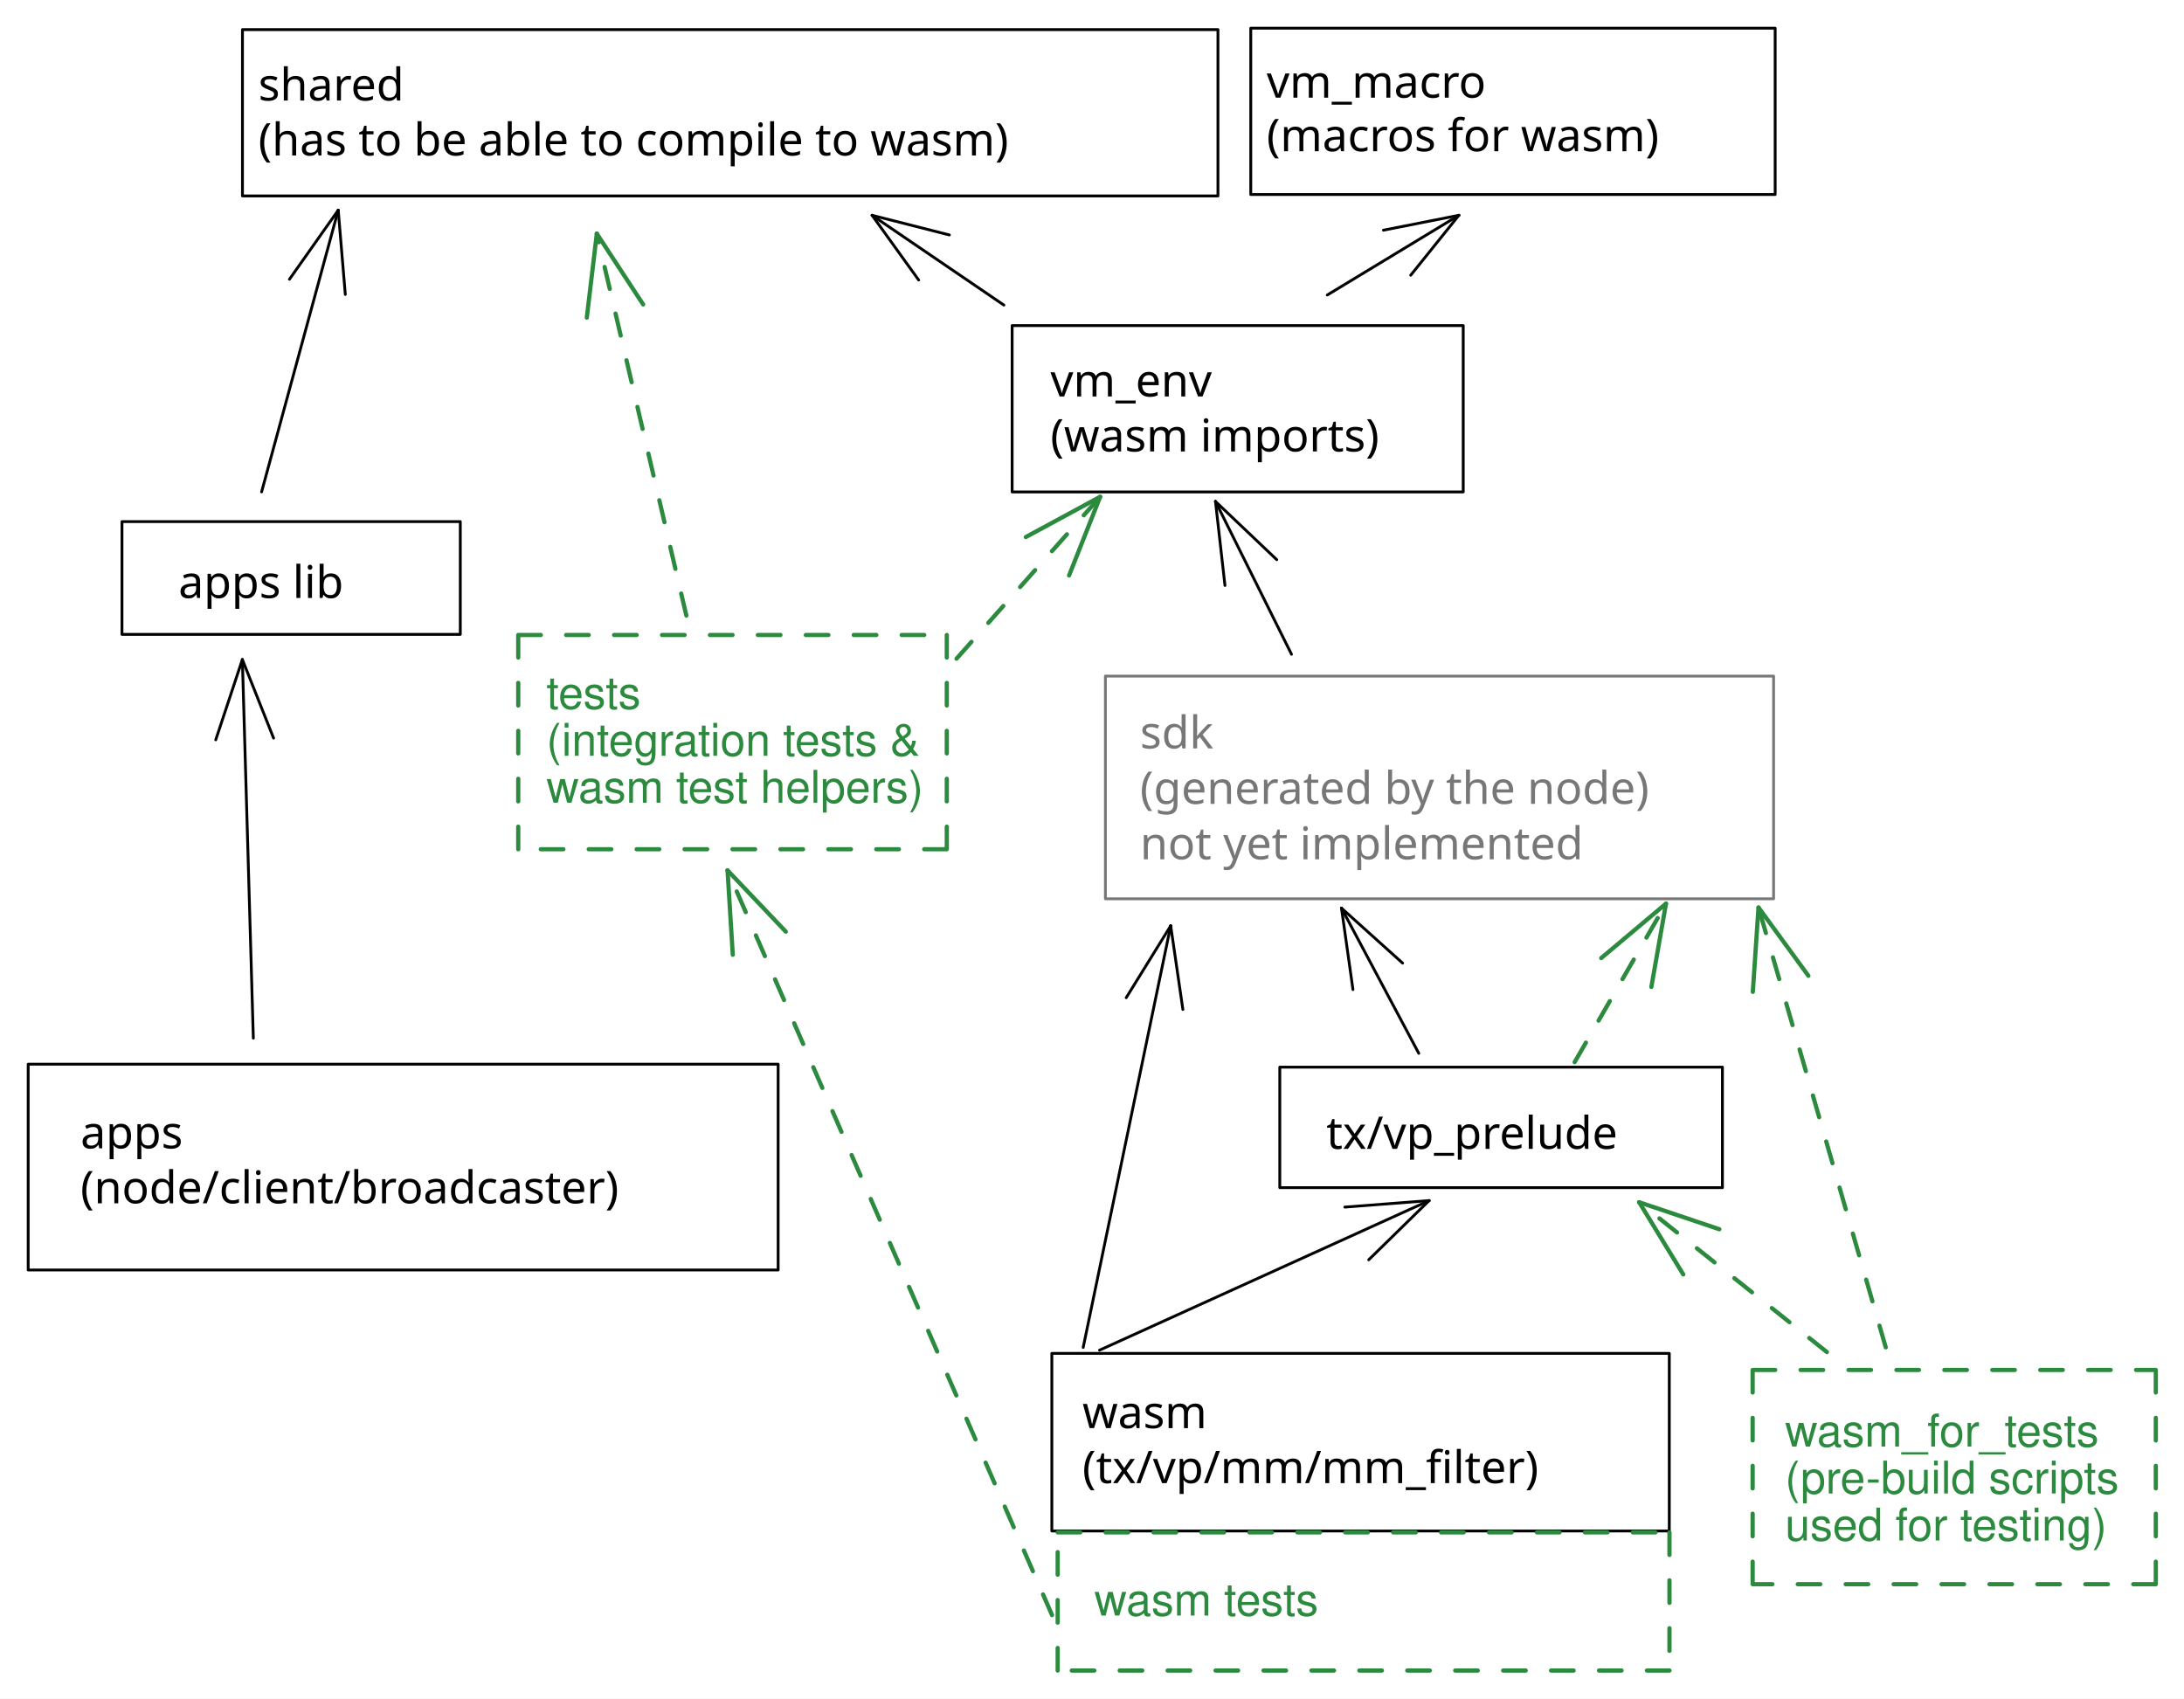
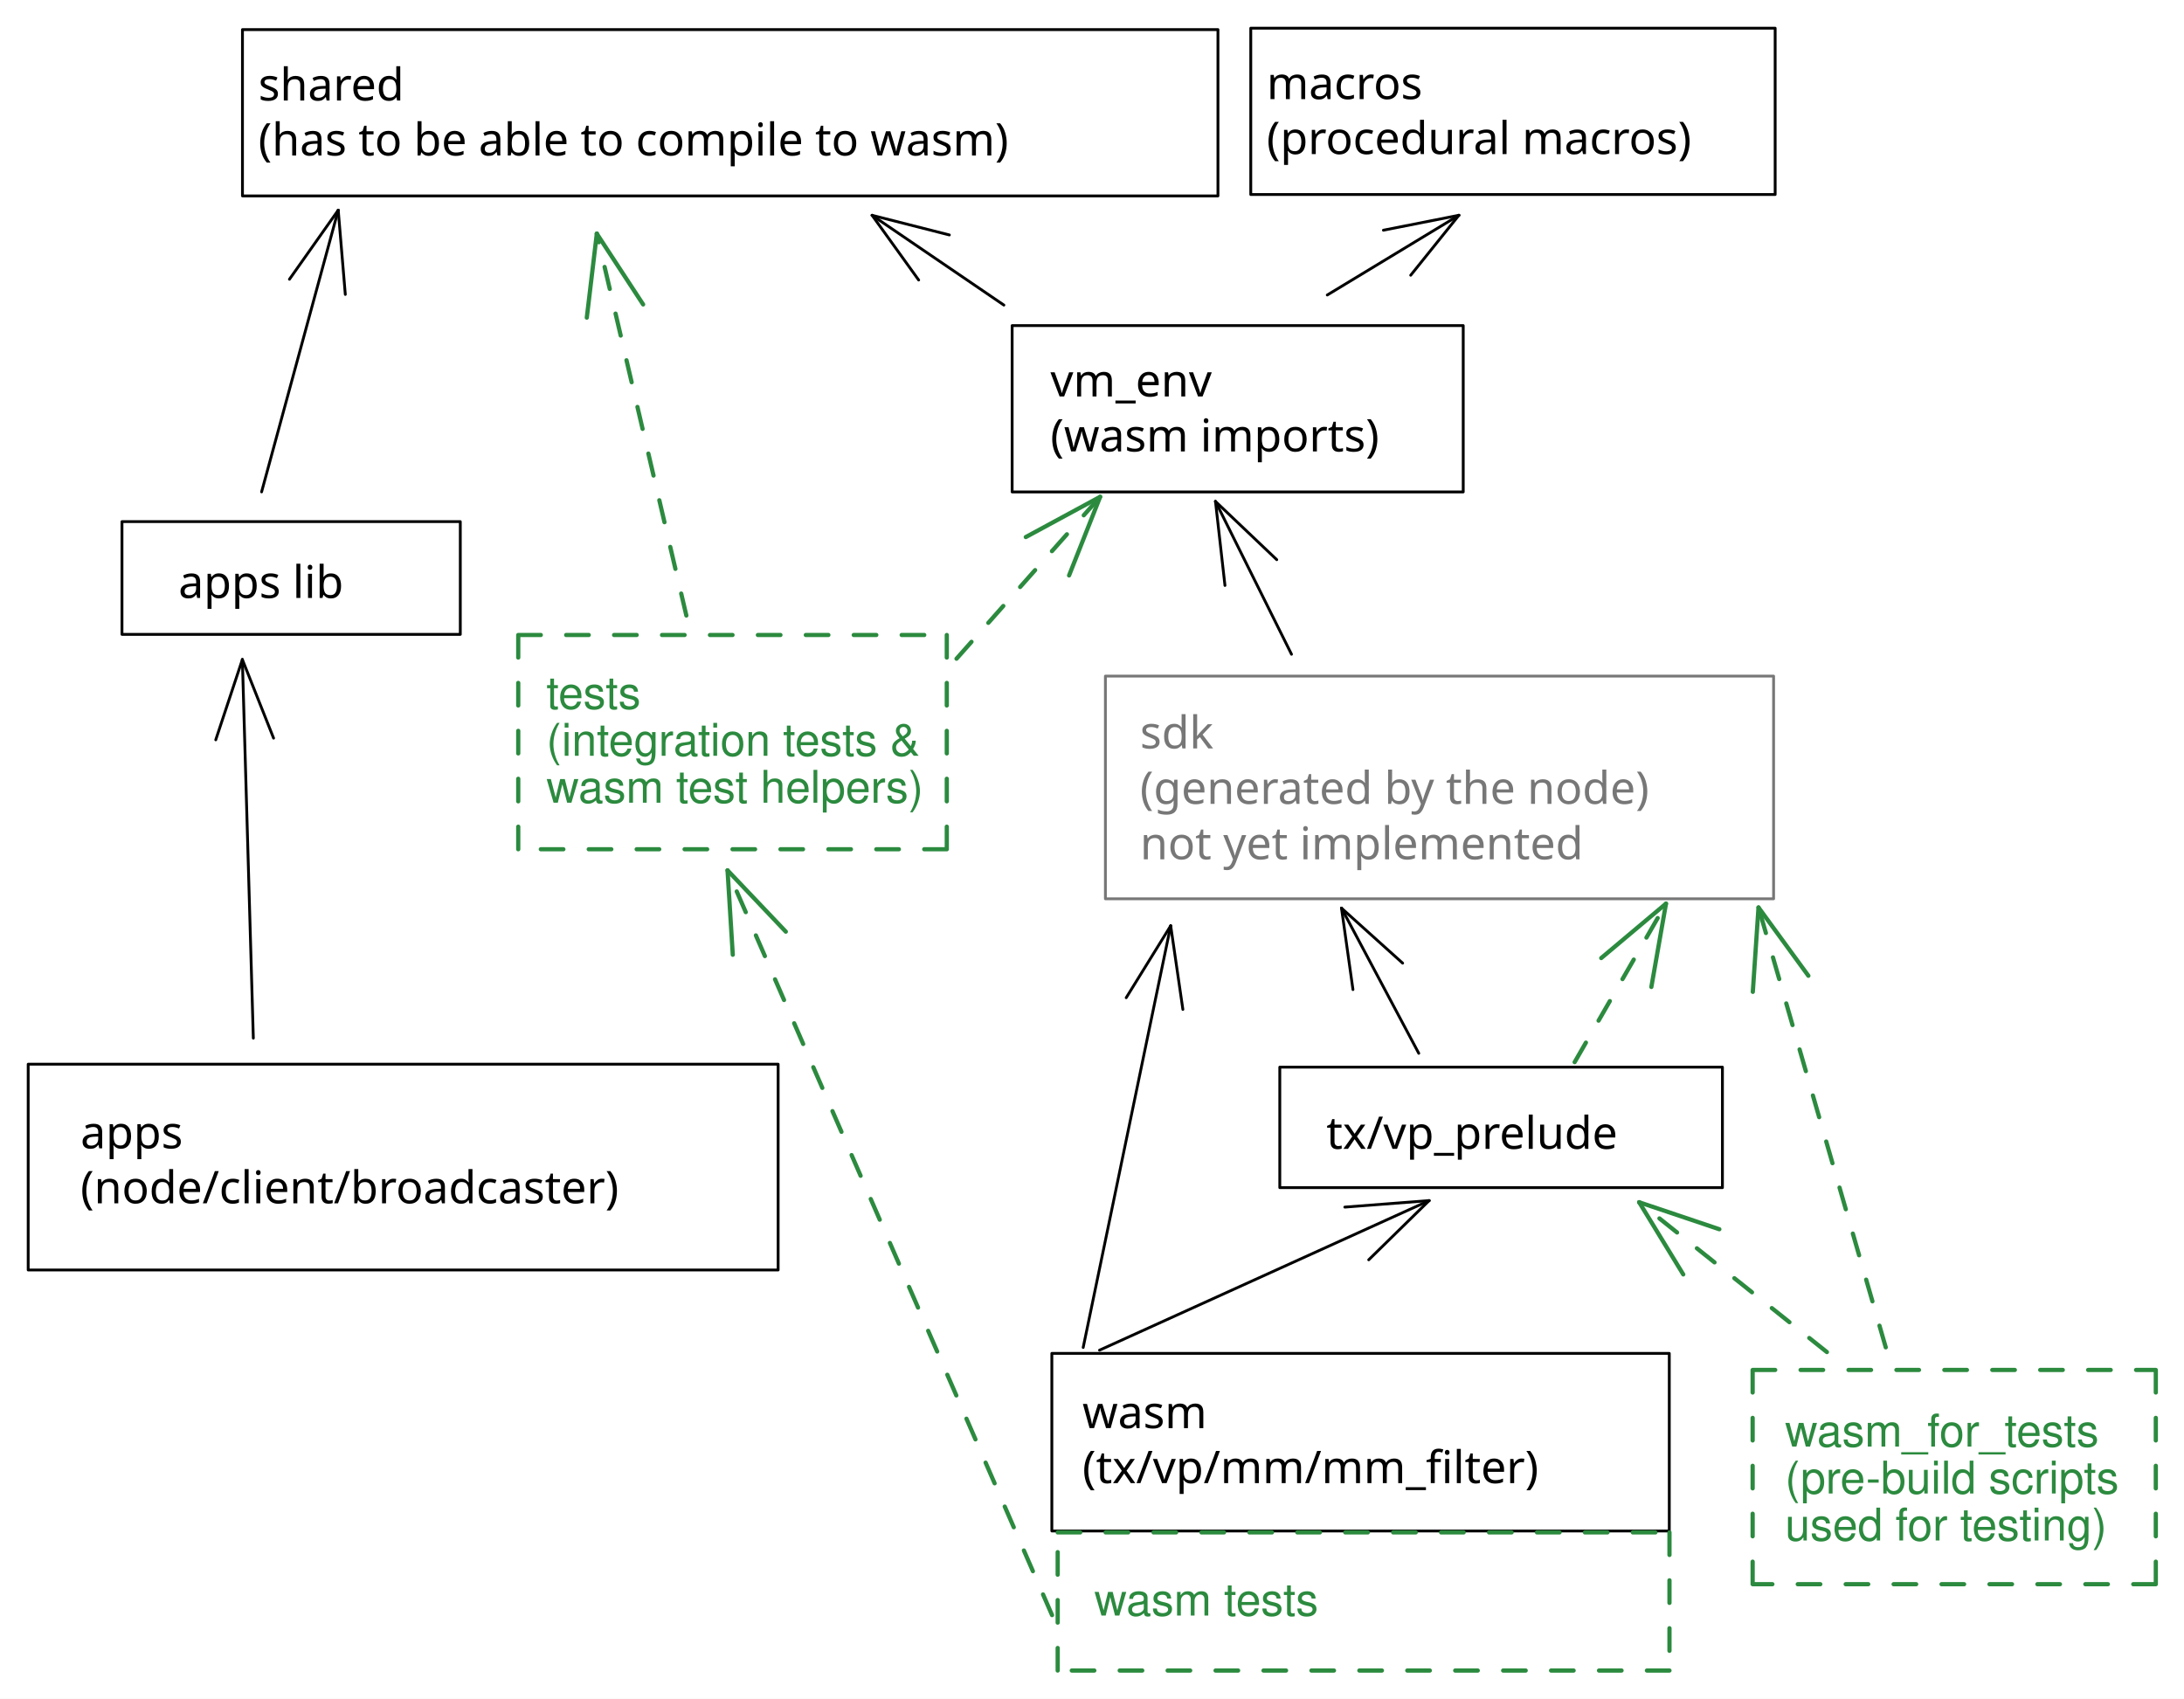
<svg xmlns="http://www.w3.org/2000/svg" version="1.1" viewBox="0 0 774.654 602.583" width="1549.308" height="1205.167">
  <defs>
    <style>
      @font-face {
        font-family: "Virgil";
        src: url("https://excalidraw.com/Virgil.woff2");
      }
      @font-face {
        font-family: "Cascadia";
        src: url("https://excalidraw.com/Cascadia.woff2");
      }
    </style>
  </defs>
  <rect x="0" y="0" width="774.654" height="602.583" fill="#ffffff" />
  <g stroke-linecap="round">
    <g transform="translate(356.0753 108.2235) rotate(0 -23.37449 -15.92374)">
      <path d="M0 0 C-7.79 -5.31, -38.96 -26.54, -46.75 -31.85 M0 0 C-7.79 -5.31, -38.96 -26.54, -46.75 -31.85" stroke="#000000" stroke-width="1" fill="none" />
    </g>
    <g transform="translate(356.0753 108.2235) rotate(0 -23.37449 -15.92374)">
      <path d="M-19.34 -24.88 C-24.96 -26.31, -30.57 -27.73, -46.75 -31.85 M-19.34 -24.88 C-26.66 -26.74, -33.98 -28.6, -46.75 -31.85" stroke="#000000" stroke-width="1" fill="none" />
    </g>
    <g transform="translate(356.0753 108.2235) rotate(0 -23.37449 -15.92374)">
      <path d="M-30.23 -8.89 C-33.62 -13.59, -37 -18.3, -46.75 -31.85 M-30.23 -8.89 C-34.64 -15.02, -39.06 -21.15, -46.75 -31.85" stroke="#000000" stroke-width="1" fill="none" />
    </g>
  </g>
  <g transform="translate(404.3658 249.8157) rotate(0 112.5 29.5)">
    <text x="0" y="15.667" font-family="Cascadia, Segoe UI Emoji" font-size="16px" fill="#0008" text-anchor="start" style="white-space: pre;" direction="ltr">sdk</text>
    <text x="0" y="35.333" font-family="Cascadia, Segoe UI Emoji" font-size="16px" fill="#0008" text-anchor="start" style="white-space: pre;" direction="ltr">(generated by the node) </text>
    <text x="0" y="55" font-family="Cascadia, Segoe UI Emoji" font-size="16px" fill="#0008" text-anchor="start" style="white-space: pre;" direction="ltr">not yet implemented</text>
  </g>
  <g stroke-linecap="round">
    <g transform="translate(89.85557 368.2644) rotate(0 -1.946559 -67.15396)">
      <path d="M0 0 C-0.65 -22.38, -3.24 -111.92, -3.89 -134.31 M0 0 C-0.65 -22.38, -3.24 -111.92, -3.89 -134.31" stroke="#000000" stroke-width="1" fill="none" />
    </g>
    <g transform="translate(89.85557 368.2644) rotate(0 -1.946559 -67.15396)">
      <path d="M7.18 -106.43 C3.6 -115.44, 0.02 -124.45, -3.89 -134.31 M7.18 -106.43 C3.06 -116.8, -1.06 -127.17, -3.89 -134.31" stroke="#000000" stroke-width="1" fill="none" />
    </g>
    <g transform="translate(89.85557 368.2644) rotate(0 -1.946559 -67.15396)">
      <path d="M-13.33 -105.83 C-10.28 -115.03, -7.23 -124.24, -3.89 -134.31 M-13.33 -105.83 C-9.82 -116.43, -6.31 -127.02, -3.89 -134.31" stroke="#000000" stroke-width="1" fill="none" />
    </g>
  </g>
  <g stroke-linecap="round" transform="translate(10 377.5) rotate(0 133 36.5)">
    <path d="M0 0 C85.3 0, 170.6 0, 266 0 M0 0 C73.98 0, 147.95 0, 266 0 M266 0 C266 14.91, 266 29.81, 266 73 M266 0 C266 24.81, 266 49.62, 266 73 M266 73 C170.17 73, 74.34 73, 0 73 M266 73 C179.02 73, 92.03 73, 0 73 M0 73 C0 52.03, 0 31.06, 0 0 M0 73 C0 57.58, 0 42.15, 0 0" stroke="#000000" stroke-width="1" fill="none" />
  </g>
  <g transform="translate(28.55373 391.851) rotate(0 117.5 19.5)">
    <text x="0" y="15.5" font-family="Cascadia, Segoe UI Emoji" font-size="16px" fill="#000000" text-anchor="start" style="white-space: pre;" direction="ltr">apps </text>
    <text x="0" y="35" font-family="Cascadia, Segoe UI Emoji" font-size="16px" fill="#000000" text-anchor="start" style="white-space: pre;" direction="ltr">(node/client/broadcaster)</text>
  </g>
  <g transform="translate(91.64598 20.14904) rotate(0 164 19.5)">
    <text x="0" y="15.5" font-family="Cascadia, Segoe UI Emoji" font-size="16px" fill="#000000" text-anchor="start" style="white-space: pre;" direction="ltr">shared</text>
    <text x="0" y="35" font-family="Cascadia, Segoe UI Emoji" font-size="16px" fill="#000000" text-anchor="start" style="white-space: pre;" direction="ltr">(has to be able to compile to wasm)</text>
  </g>
  <g transform="translate(383.9342 491.1063) rotate(0 94 19.5)">
    <text x="0" y="15.5" font-family="Cascadia, Segoe UI Emoji" font-size="16px" fill="#000000" text-anchor="start" style="white-space: pre;" direction="ltr">wasm</text>
    <text x="0" y="35" font-family="Cascadia, Segoe UI Emoji" font-size="16px" fill="#000000" text-anchor="start" style="white-space: pre;" direction="ltr">(tx/vp/mm/mm_filter)</text>
  </g>
  <g transform="translate(372.5841 125.1389) rotate(0 65.5 19.5)">
    <text x="0" y="15.5" font-family="Cascadia, Segoe UI Emoji" font-size="16px" fill="#000000" text-anchor="start" style="white-space: pre;" direction="ltr">vm_env</text>
    <text x="0" y="35" font-family="Cascadia, Segoe UI Emoji" font-size="16px" fill="#000000" text-anchor="start" style="white-space: pre;" direction="ltr">(wasm imports)</text>
  </g>
  <g stroke-linecap="round">
    <g transform="translate(384.2005 477.9854) rotate(0 15.51785 -74.79643)">
      <path d="M0 0 C5.17 -24.93, 25.86 -124.66, 31.04 -149.59 M0 0 C5.17 -24.93, 25.86 -124.66, 31.04 -149.59" stroke="#000000" stroke-width="1" fill="none" />
    </g>
    <g transform="translate(384.2005 477.9854) rotate(0 15.51785 -74.79643)">
      <path d="M35.36 -119.91 C34.38 -126.6, 33.41 -133.29, 31.04 -149.59 M35.36 -119.91 C33.74 -131.02, 32.12 -142.14, 31.04 -149.59" stroke="#000000" stroke-width="1" fill="none" />
    </g>
    <g transform="translate(384.2005 477.9854) rotate(0 15.51785 -74.79643)">
      <path d="M15.26 -124.07 C18.82 -129.83, 22.38 -135.58, 31.04 -149.59 M15.26 -124.07 C21.17 -133.63, 27.08 -143.19, 31.04 -149.59" stroke="#000000" stroke-width="1" fill="none" />
    </g>
  </g>
  <g stroke-linecap="round">
    <g transform="translate(443.6243 235.2377) rotate(331.6996 0.9795194 -30.26243)">
      <path d="M0 0 C0.33 -10.09, 1.63 -50.44, 1.96 -60.52 M0 0 C0.33 -10.09, 1.63 -50.44, 1.96 -60.52" stroke="#000000" stroke-width="1" fill="none" />
    </g>
    <g transform="translate(443.6243 235.2377) rotate(331.6996 0.9795194 -30.26243)">
      <path d="M11.3 -32.02 C8.95 -39.19, 6.6 -46.37, 1.96 -60.52 M11.3 -32.02 C8.4 -40.86, 5.51 -49.7, 1.96 -60.52" stroke="#000000" stroke-width="1" fill="none" />
    </g>
    <g transform="translate(443.6243 235.2377) rotate(331.6996 0.9795194 -30.26243)">
      <path d="M-9.21 -32.68 C-6.4 -39.69, -3.59 -46.7, 1.96 -60.52 M-9.21 -32.68 C-5.74 -41.32, -2.28 -49.95, 1.96 -60.52" stroke="#000000" stroke-width="1" fill="none" />
    </g>
  </g>
  <g transform="translate(63.28531 196.1195) rotate(0 37.5 10)">
    <text x="0" y="16" font-family="Cascadia, Segoe UI Emoji" font-size="16px" fill="#000000" text-anchor="start" style="white-space: pre;" direction="ltr">apps lib</text>
  </g>
  <g stroke-linecap="round">
    <g transform="translate(92.78716 174.4895) rotate(0 13.59146 -49.97147)">
      <path d="M0 0 C4.53 -16.66, 22.65 -83.29, 27.18 -99.94 M0 0 C4.53 -16.66, 22.65 -83.29, 27.18 -99.94" stroke="#000000" stroke-width="1" fill="none" />
    </g>
    <g transform="translate(92.78716 174.4895) rotate(0 13.59146 -49.97147)">
      <path d="M29.69 -70.05 C28.85 -80, 28.02 -89.95, 27.18 -99.94 M29.69 -70.05 C29.11 -76.87, 28.54 -83.69, 27.18 -99.94" stroke="#000000" stroke-width="1" fill="none" />
    </g>
    <g transform="translate(92.78716 174.4895) rotate(0 13.59146 -49.97147)">
      <path d="M9.88 -75.43 C15.64 -83.59, 21.4 -91.75, 27.18 -99.94 M9.88 -75.43 C13.83 -81.03, 17.78 -86.62, 27.18 -99.94" stroke="#000000" stroke-width="1" fill="none" />
    </g>
  </g>
  <g stroke-linecap="round" transform="translate(86 10.5) rotate(0 173 29.5)">
    <path d="M0 0 C78.08 0, 156.15 0, 346 0 M0 0 C73.92 0, 147.85 0, 346 0 M346 0 C346 20.39, 346 40.79, 346 59 M346 0 C346 18.93, 346 37.86, 346 59 M346 59 C217.09 59, 88.19 59, 0 59 M346 59 C215.78 59, 85.56 59, 0 59 M0 59 C0 41.8, 0 24.6, 0 0 M0 59 C0 43.79, 0 28.59, 0 0" stroke="#000000" stroke-width="1" fill="none" />
  </g>
  <g stroke-linecap="round" transform="translate(43.26575 185.0315) rotate(0 60 20)">
    <path d="M0 0 C33.42 0, 66.84 0, 120 0 M0 0 C33.47 0, 66.94 0, 120 0 M120 0 C120 15.73, 120 31.47, 120 40 M120 0 C120 10.12, 120 20.24, 120 40 M120 40 C83.84 40, 47.68 40, 0 40 M120 40 C92.29 40, 64.58 40, 0 40 M0 40 C0 24.58, 0 9.16, 0 0 M0 40 C0 27.62, 0 15.25, 0 0" stroke="#000000" stroke-width="1" fill="none" />
  </g>
  <g stroke-linecap="round" transform="translate(359 115.5) rotate(0 80 29.5)">
    <path d="M0 0 C56.95 0, 113.91 0, 160 0 M0 0 C45.05 0, 90.1 0, 160 0 M160 0 C160 23.18, 160 46.36, 160 59 M160 0 C160 20.16, 160 40.33, 160 59 M160 59 C113.93 59, 67.87 59, 0 59 M160 59 C109.1 59, 58.21 59, 0 59 M0 59 C0 41.17, 0 23.33, 0 0 M0 59 C0 39.04, 0 19.07, 0 0" stroke="#000000" stroke-width="1" fill="none" />
  </g>
  <g stroke-linecap="round" transform="translate(392.0833 239.8333) rotate(0 118.5 39.5)">
    <path d="M0 0 C52.53 0, 105.05 0, 237 0 M0 0 C84.23 0, 168.45 0, 237 0 M237 0 C237 30.53, 237 61.06, 237 79 M237 0 C237 21, 237 41.99, 237 79 M237 79 C143.23 79, 49.46 79, 0 79 M237 79 C159.99 79, 82.98 79, 0 79 M0 79 C0 59.05, 0 39.11, 0 0 M0 79 C0 48.65, 0 18.3, 0 0" stroke="#0008" stroke-width="1" fill="none" />
  </g>
  <g stroke-linecap="round" transform="translate(373.0847 480.0819) rotate(0 109.5 31.5)">
    <path d="M0 0 C47.7 0, 95.4 0, 219 0 M0 0 C80.86 0, 161.71 0, 219 0 M219 0 C219 19.5, 219 39, 219 63 M219 0 C219 20.44, 219 40.89, 219 63 M219 63 C164.8 63, 110.61 63, 0 63 M219 63 C166.94 63, 114.88 63, 0 63 M0 63 C0 47.72, 0 32.45, 0 0 M0 63 C0 47.95, 0 32.91, 0 0" stroke="#000000" stroke-width="1" fill="none" />
  </g>
-   <g transform="translate(449.2872 19.64904) rotate(0 79.5 19)">
-     <text x="0" y="15" font-family="Cascadia, Segoe UI Emoji" font-size="16px" fill="#000000" text-anchor="start" style="white-space: pre;" direction="ltr">vm_macro</text>
-     <text x="0" y="34" font-family="Cascadia, Segoe UI Emoji" font-size="16px" fill="#000000" text-anchor="start" style="white-space: pre;" direction="ltr">(macros for wasm)</text>
+   <g transform="translate(449.2872 19.64904) rotate(0 89.5 19.5)">
+     <text x="0" y="15.5" font-family="Cascadia, Segoe UI Emoji" font-size="16px" fill="#000000" text-anchor="start" style="white-space: pre;" direction="ltr">macros</text>
+     <text x="0" y="35" font-family="Cascadia, Segoe UI Emoji" font-size="16px" fill="#000000" text-anchor="start" style="white-space: pre;" direction="ltr">(procedural macros)</text>
  </g>
  <g stroke-linecap="round" transform="translate(443.6412 10) rotate(0 93 29.5)">
    <path d="M0 0 C50.14 0, 100.27 0, 186 0 M0 0 C37.6 0, 75.21 0, 186 0 M186 0 C186 16.88, 186 33.75, 186 59 M186 0 C186 18.69, 186 37.37, 186 59 M186 59 C143.03 59, 100.05 59, 0 59 M186 59 C123.49 59, 60.97 59, 0 59 M0 59 C0 44.11, 0 29.22, 0 0 M0 59 C0 39.12, 0 19.24, 0 0" stroke="#000000" stroke-width="1" fill="none" />
  </g>
  <g stroke-linecap="round">
    <g transform="translate(470.7814 104.6408) rotate(0 23.34136 -14.14084)">
      <path d="M0 0 C7.78 -4.71, 38.9 -23.57, 46.68 -28.28 M0 0 C7.78 -4.71, 38.9 -23.57, 46.68 -28.28" stroke="#000000" stroke-width="1" fill="none" />
    </g>
    <g transform="translate(470.7814 104.6408) rotate(0 23.34136 -14.14084)">
      <path d="M29.59 -7.01 C34.77 -13.46, 39.95 -19.9, 46.68 -28.28 M29.59 -7.01 C34 -12.5, 38.41 -17.99, 46.68 -28.28" stroke="#000000" stroke-width="1" fill="none" />
    </g>
    <g transform="translate(470.7814 104.6408) rotate(0 23.34136 -14.14084)">
      <path d="M19.91 -22.98 C28.02 -24.58, 36.14 -26.19, 46.68 -28.28 M19.91 -22.98 C26.82 -24.35, 33.73 -25.71, 46.68 -28.28" stroke="#000000" stroke-width="1" fill="none" />
    </g>
  </g>
  <g stroke-linecap="round" transform="translate(183.8206 225.25) rotate(0 76 38)">
    <path d="M0 0 C57.61 0, 115.21 0, 152 0 M152 0 C152 19.78, 152 39.56, 152 76 M152 76 C99.22 76, 46.45 76, 0 76 M0 76 C0 49.51, 0 23.01, 0 0" stroke="#2b8a3e" stroke-width="1.5" fill="none" stroke-dasharray="8 9" />
  </g>
  <g transform="translate(193.8206 238.75) rotate(0 67 25)">
    <text x="0" y="12.667" font-family="Helvetica, Segoe UI Emoji" font-size="16px" fill="#2b8a3e" text-anchor="start" style="white-space: pre;" direction="ltr">tests</text>
    <text x="0" y="29.333" font-family="Helvetica, Segoe UI Emoji" font-size="16px" fill="#2b8a3e" text-anchor="start" style="white-space: pre;" direction="ltr">(integration tests &amp;</text>
    <text x="0" y="46" font-family="Helvetica, Segoe UI Emoji" font-size="16px" fill="#2b8a3e" text-anchor="start" style="white-space: pre;" direction="ltr">wasm test helpers)</text>
  </g>
  <g stroke-linecap="round">
    <g transform="translate(243.4461 218.3409) rotate(0 -15.878 -67.72727)">
      <path d="M0 0 C-5.29 -22.58, -26.46 -112.88, -31.76 -135.45" stroke="#2b8a3e" stroke-width="1.5" fill="none" stroke-dasharray="8 9" />
    </g>
    <g transform="translate(243.4461 218.3409) rotate(0 -15.878 -67.72727)">
      <path d="M-15.33 -110.35 C-21.42 -119.65, -27.51 -128.96, -31.76 -135.45" stroke="#2b8a3e" stroke-width="1.5" fill="none" />
    </g>
    <g transform="translate(243.4461 218.3409) rotate(0 -15.878 -67.72727)">
      <path d="M-35.31 -105.67 C-33.99 -116.71, -32.68 -127.75, -31.76 -135.45" stroke="#2b8a3e" stroke-width="1.5" fill="none" />
    </g>
  </g>
  <g stroke-linecap="round">
    <g transform="translate(339.2752 233.6572) rotate(0 25.47716 -28.71495)">
      <path d="M0 0 C8.49 -9.57, 42.46 -47.86, 50.95 -57.43" stroke="#2b8a3e" stroke-width="1.5" fill="none" stroke-dasharray="8 9" />
    </g>
    <g transform="translate(339.2752 233.6572) rotate(0 25.47716 -28.71495)">
      <path d="M39.92 -29.53 C43.13 -37.66, 46.35 -45.79, 50.95 -57.43" stroke="#2b8a3e" stroke-width="1.5" fill="none" />
    </g>
    <g transform="translate(339.2752 233.6572) rotate(0 25.47716 -28.71495)">
      <path d="M24.57 -43.15 C32.26 -47.31, 39.94 -51.47, 50.95 -57.43" stroke="#2b8a3e" stroke-width="1.5" fill="none" />
    </g>
  </g>
  <g stroke-linecap="round" transform="translate(375.154 543.5833) rotate(0 108.5 24.5)">
    <path d="M0 0 C65.9 0, 131.81 0, 217 0 M217 0 C217 19.29, 217 38.59, 217 49 M217 49 C171.53 49, 126.07 49, 0 49 M0 49 C0 31.08, 0 13.15, 0 0" stroke="#2b8a3e" stroke-width="1.5" fill="none" stroke-dasharray="8 9" />
  </g>
  <g transform="translate(388.154 560.0833) rotate(0 40 8.5)">
    <text x="0" y="13" font-family="Helvetica, Segoe UI Emoji" font-size="16px" fill="#2b8a3e" text-anchor="start" style="white-space: pre;" direction="ltr">wasm tests</text>
  </g>
  <g stroke-linecap="round">
    <g transform="translate(373.154 572.9232) rotate(0 -57.5488 -132.0952)">
      <path d="M0 0 C-19.18 -44.03, -95.91 -220.16, -115.1 -264.19" stroke="#2b8a3e" stroke-width="1.5" fill="none" stroke-dasharray="8 9" />
    </g>
    <g transform="translate(373.154 572.9232) rotate(0 -57.5488 -132.0952)">
      <path d="M-94.43 -242.44 C-100.7 -249.04, -106.98 -255.64, -115.1 -264.19" stroke="#2b8a3e" stroke-width="1.5" fill="none" />
    </g>
    <g transform="translate(373.154 572.9232) rotate(0 -57.5488 -132.0952)">
      <path d="M-113.24 -234.25 C-113.81 -243.33, -114.37 -252.42, -115.1 -264.19" stroke="#2b8a3e" stroke-width="1.5" fill="none" />
    </g>
  </g>
  <g stroke-linecap="round" transform="translate(621.654 485.9583) rotate(0 71.5 38)">
    <path d="M0 0 C46.19 0, 92.39 0, 143 0 M143 0 C143 27.92, 143 55.84, 143 76 M143 76 C105.78 76, 68.57 76, 0 76 M0 76 C0 49.05, 0 22.09, 0 0" stroke="#2b8a3e" stroke-width="1.5" fill="none" stroke-dasharray="8 9" />
  </g>
  <g transform="translate(633.154 500.4583) rotate(0 59 25)">
    <text x="0" y="12.667" font-family="Helvetica, Segoe UI Emoji" font-size="16px" fill="#2b8a3e" text-anchor="start" style="white-space: pre;" direction="ltr">wasm_for_tests</text>
    <text x="0" y="29.333" font-family="Helvetica, Segoe UI Emoji" font-size="16px" fill="#2b8a3e" text-anchor="start" style="white-space: pre;" direction="ltr">(pre-build scripts</text>
    <text x="0" y="46" font-family="Helvetica, Segoe UI Emoji" font-size="16px" fill="#2b8a3e" text-anchor="start" style="white-space: pre;" direction="ltr">used for testing)</text>
  </g>
  <g stroke-linecap="round">
    <g transform="translate(668.8649 477.9382) rotate(0 -22.5638 -78.01778)">
      <path d="M0 0 C-7.52 -26.01, -37.61 -130.03, -45.13 -156.04" stroke="#2b8a3e" stroke-width="1.5" fill="none" stroke-dasharray="8 9" />
    </g>
    <g transform="translate(668.8649 477.9382) rotate(0 -22.5638 -78.01778)">
      <path d="M-27.44 -131.81 C-34.44 -141.4, -41.44 -150.99, -45.13 -156.04" stroke="#2b8a3e" stroke-width="1.5" fill="none" />
    </g>
    <g transform="translate(668.8649 477.9382) rotate(0 -22.5638 -78.01778)">
      <path d="M-47.15 -126.1 C-46.35 -137.95, -45.55 -149.8, -45.13 -156.04" stroke="#2b8a3e" stroke-width="1.5" fill="none" />
    </g>
  </g>
  <g transform="translate(470.4682 391.524) rotate(0 61 10)">
    <text x="0" y="16" font-family="Cascadia, Segoe UI Emoji" font-size="16px" fill="#000000" text-anchor="start" style="white-space: pre;" direction="ltr">tx/vp_prelude</text>
  </g>
  <g stroke-linecap="round" transform="translate(453.9357 378.5417) rotate(0 78.5 21.375)">
    <path d="M0 0 C46.04 0, 92.09 0, 157 0 M0 0 C59.78 0, 119.55 0, 157 0 M157 0 C157 14.39, 157 28.79, 157 42.75 M157 0 C157 10.79, 157 21.58, 157 42.75 M157 42.75 C120.75 42.75, 84.51 42.75, 0 42.75 M157 42.75 C112 42.75, 67 42.75, 0 42.75 M0 42.75 C0 33.86, 0 24.97, 0 0 M0 42.75 C0 33.93, 0 25.12, 0 0" stroke="#000000" stroke-width="1" fill="none" />
  </g>
  <g stroke-linecap="round">
    <g transform="translate(389.9971 478.9447) rotate(0 58.45484 -26.52799)">
      <path d="M0 0 C19.48 -8.84, 97.42 -44.21, 116.91 -53.06 M0 0 C19.48 -8.84, 97.42 -44.21, 116.91 -53.06" stroke="#000000" stroke-width="1" fill="none" />
    </g>
    <g transform="translate(389.9971 478.9447) rotate(0 58.45484 -26.52799)">
      <path d="M95.48 -32.06 C103.87 -40.28, 112.26 -48.5, 116.91 -53.06 M95.48 -32.06 C102.24 -38.69, 109 -45.31, 116.91 -53.06" stroke="#000000" stroke-width="1" fill="none" />
    </g>
    <g transform="translate(389.9971 478.9447) rotate(0 58.45484 -26.52799)">
      <path d="M87 -50.75 C98.71 -51.65, 110.42 -52.56, 116.91 -53.06 M87 -50.75 C96.44 -51.48, 105.87 -52.2, 116.91 -53.06" stroke="#000000" stroke-width="1" fill="none" />
    </g>
  </g>
  <g stroke-linecap="round">
    <g transform="translate(503.2286 373.6387) rotate(0 -13.70289 -25.74841)">
      <path d="M0 0 C-4.57 -8.58, -22.84 -42.91, -27.41 -51.5 M0 0 C-4.57 -8.58, -22.84 -42.91, -27.41 -51.5" stroke="#000000" stroke-width="1" fill="none" />
    </g>
    <g transform="translate(503.2286 373.6387) rotate(0 -13.70289 -25.74841)">
      <path d="M-5.72 -31.99 C-12.46 -38.05, -19.21 -44.12, -27.41 -51.5 M-5.72 -31.99 C-11.65 -37.32, -17.57 -42.65, -27.41 -51.5" stroke="#000000" stroke-width="1" fill="none" />
    </g>
    <g transform="translate(503.2286 373.6387) rotate(0 -13.70289 -25.74841)">
      <path d="M-23.34 -22.61 C-24.6 -31.59, -25.87 -40.57, -27.41 -51.5 M-23.34 -22.61 C-24.45 -30.51, -25.56 -38.4, -27.41 -51.5" stroke="#000000" stroke-width="1" fill="none" />
    </g>
  </g>
  <g stroke-linecap="round">
    <g transform="translate(647.9923 479.6122) rotate(0 -33.29036 -26.57058)">
      <path d="M0 0 C-11.1 -8.86, -55.48 -44.28, -66.58 -53.14" stroke="#2b8a3e" stroke-width="1.5" fill="none" stroke-dasharray="8 9" />
    </g>
    <g transform="translate(647.9923 479.6122) rotate(0 -33.29036 -26.57058)">
      <path d="M-38.15 -43.57 C-46.59 -46.42, -55.04 -49.26, -66.58 -53.14" stroke="#2b8a3e" stroke-width="1.5" fill="none" />
    </g>
    <g transform="translate(647.9923 479.6122) rotate(0 -33.29036 -26.57058)">
      <path d="M-50.95 -27.54 C-55.59 -35.14, -60.23 -42.74, -66.58 -53.14" stroke="#2b8a3e" stroke-width="1.5" fill="none" />
    </g>
  </g>
  <g stroke-linecap="round">
    <g transform="translate(558.5189 376.7772) rotate(0 16.19807 -28.11544)">
      <path d="M0 0 C5.4 -9.37, 27 -46.86, 32.4 -56.23" stroke="#2b8a3e" stroke-width="1.5" fill="none" stroke-dasharray="8 9" />
    </g>
    <g transform="translate(558.5189 376.7772) rotate(0 16.19807 -28.11544)">
      <path d="M27.21 -26.68 C28.37 -33.25, 29.52 -39.82, 32.4 -56.23" stroke="#2b8a3e" stroke-width="1.5" fill="none" />
    </g>
    <g transform="translate(558.5189 376.7772) rotate(0 16.19807 -28.11544)">
      <path d="M9.43 -36.93 C14.54 -41.22, 19.64 -45.51, 32.4 -56.23" stroke="#2b8a3e" stroke-width="1.5" fill="none" />
    </g>
  </g>
</svg>
